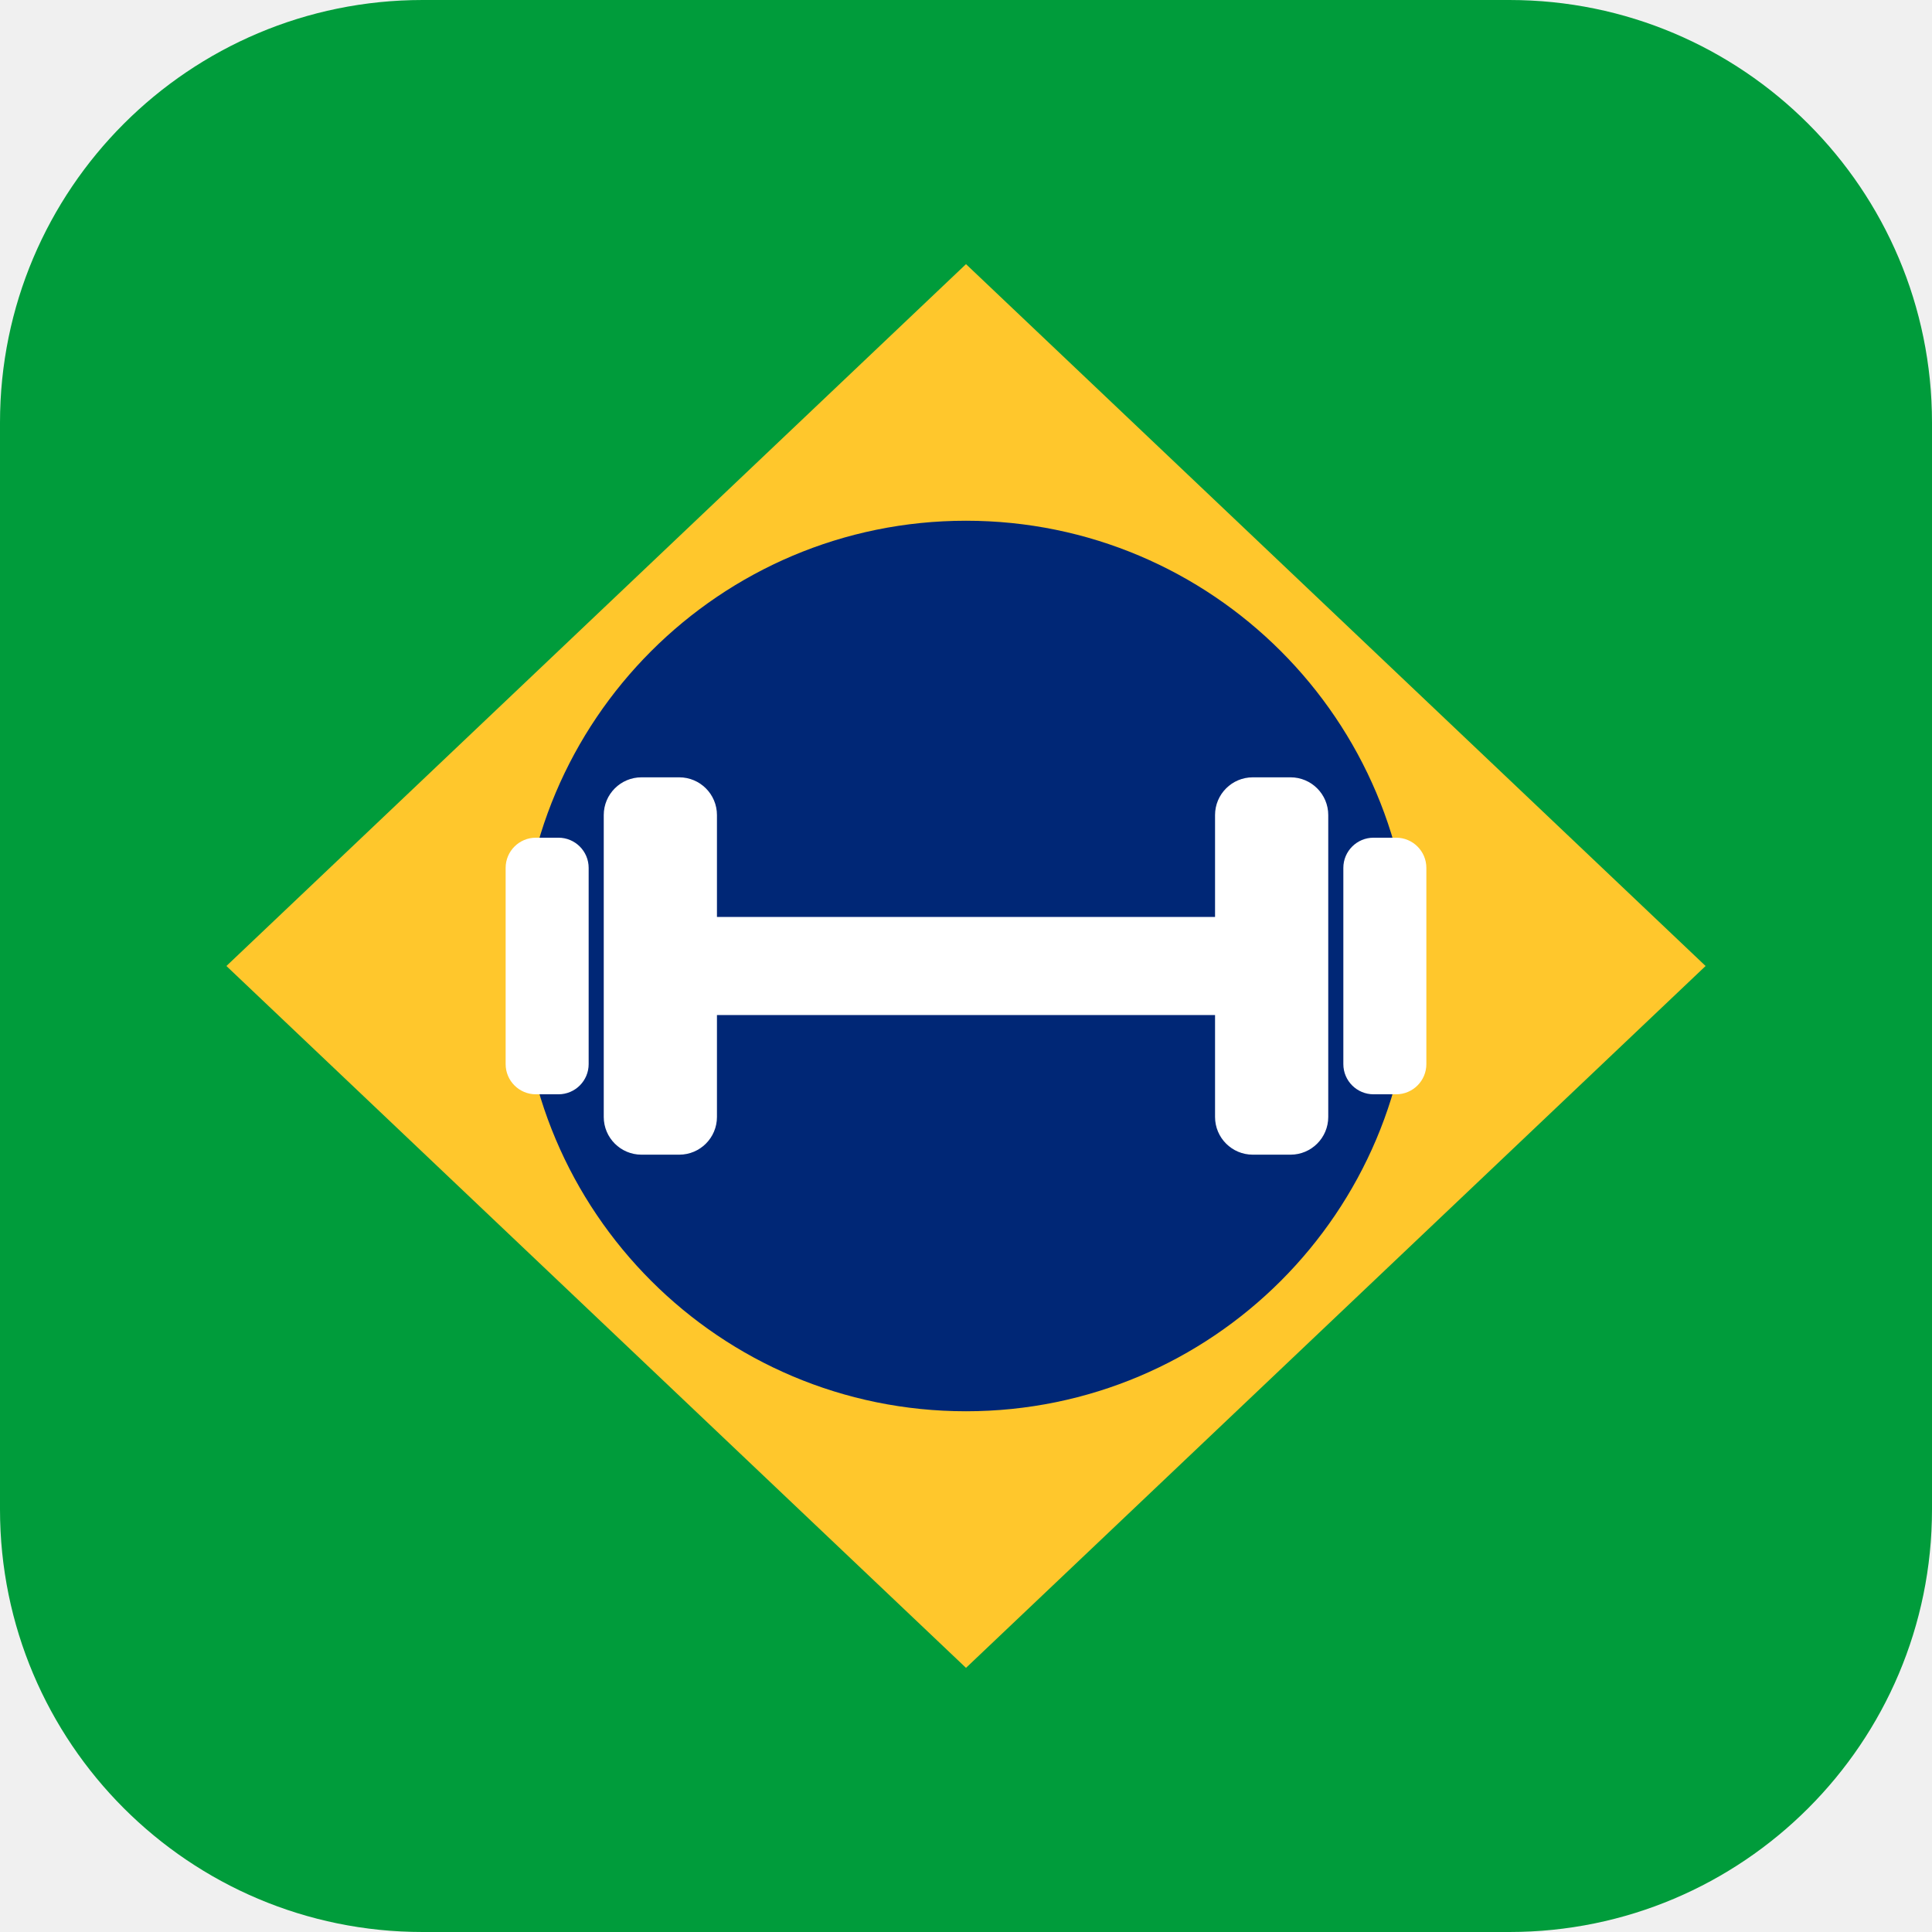
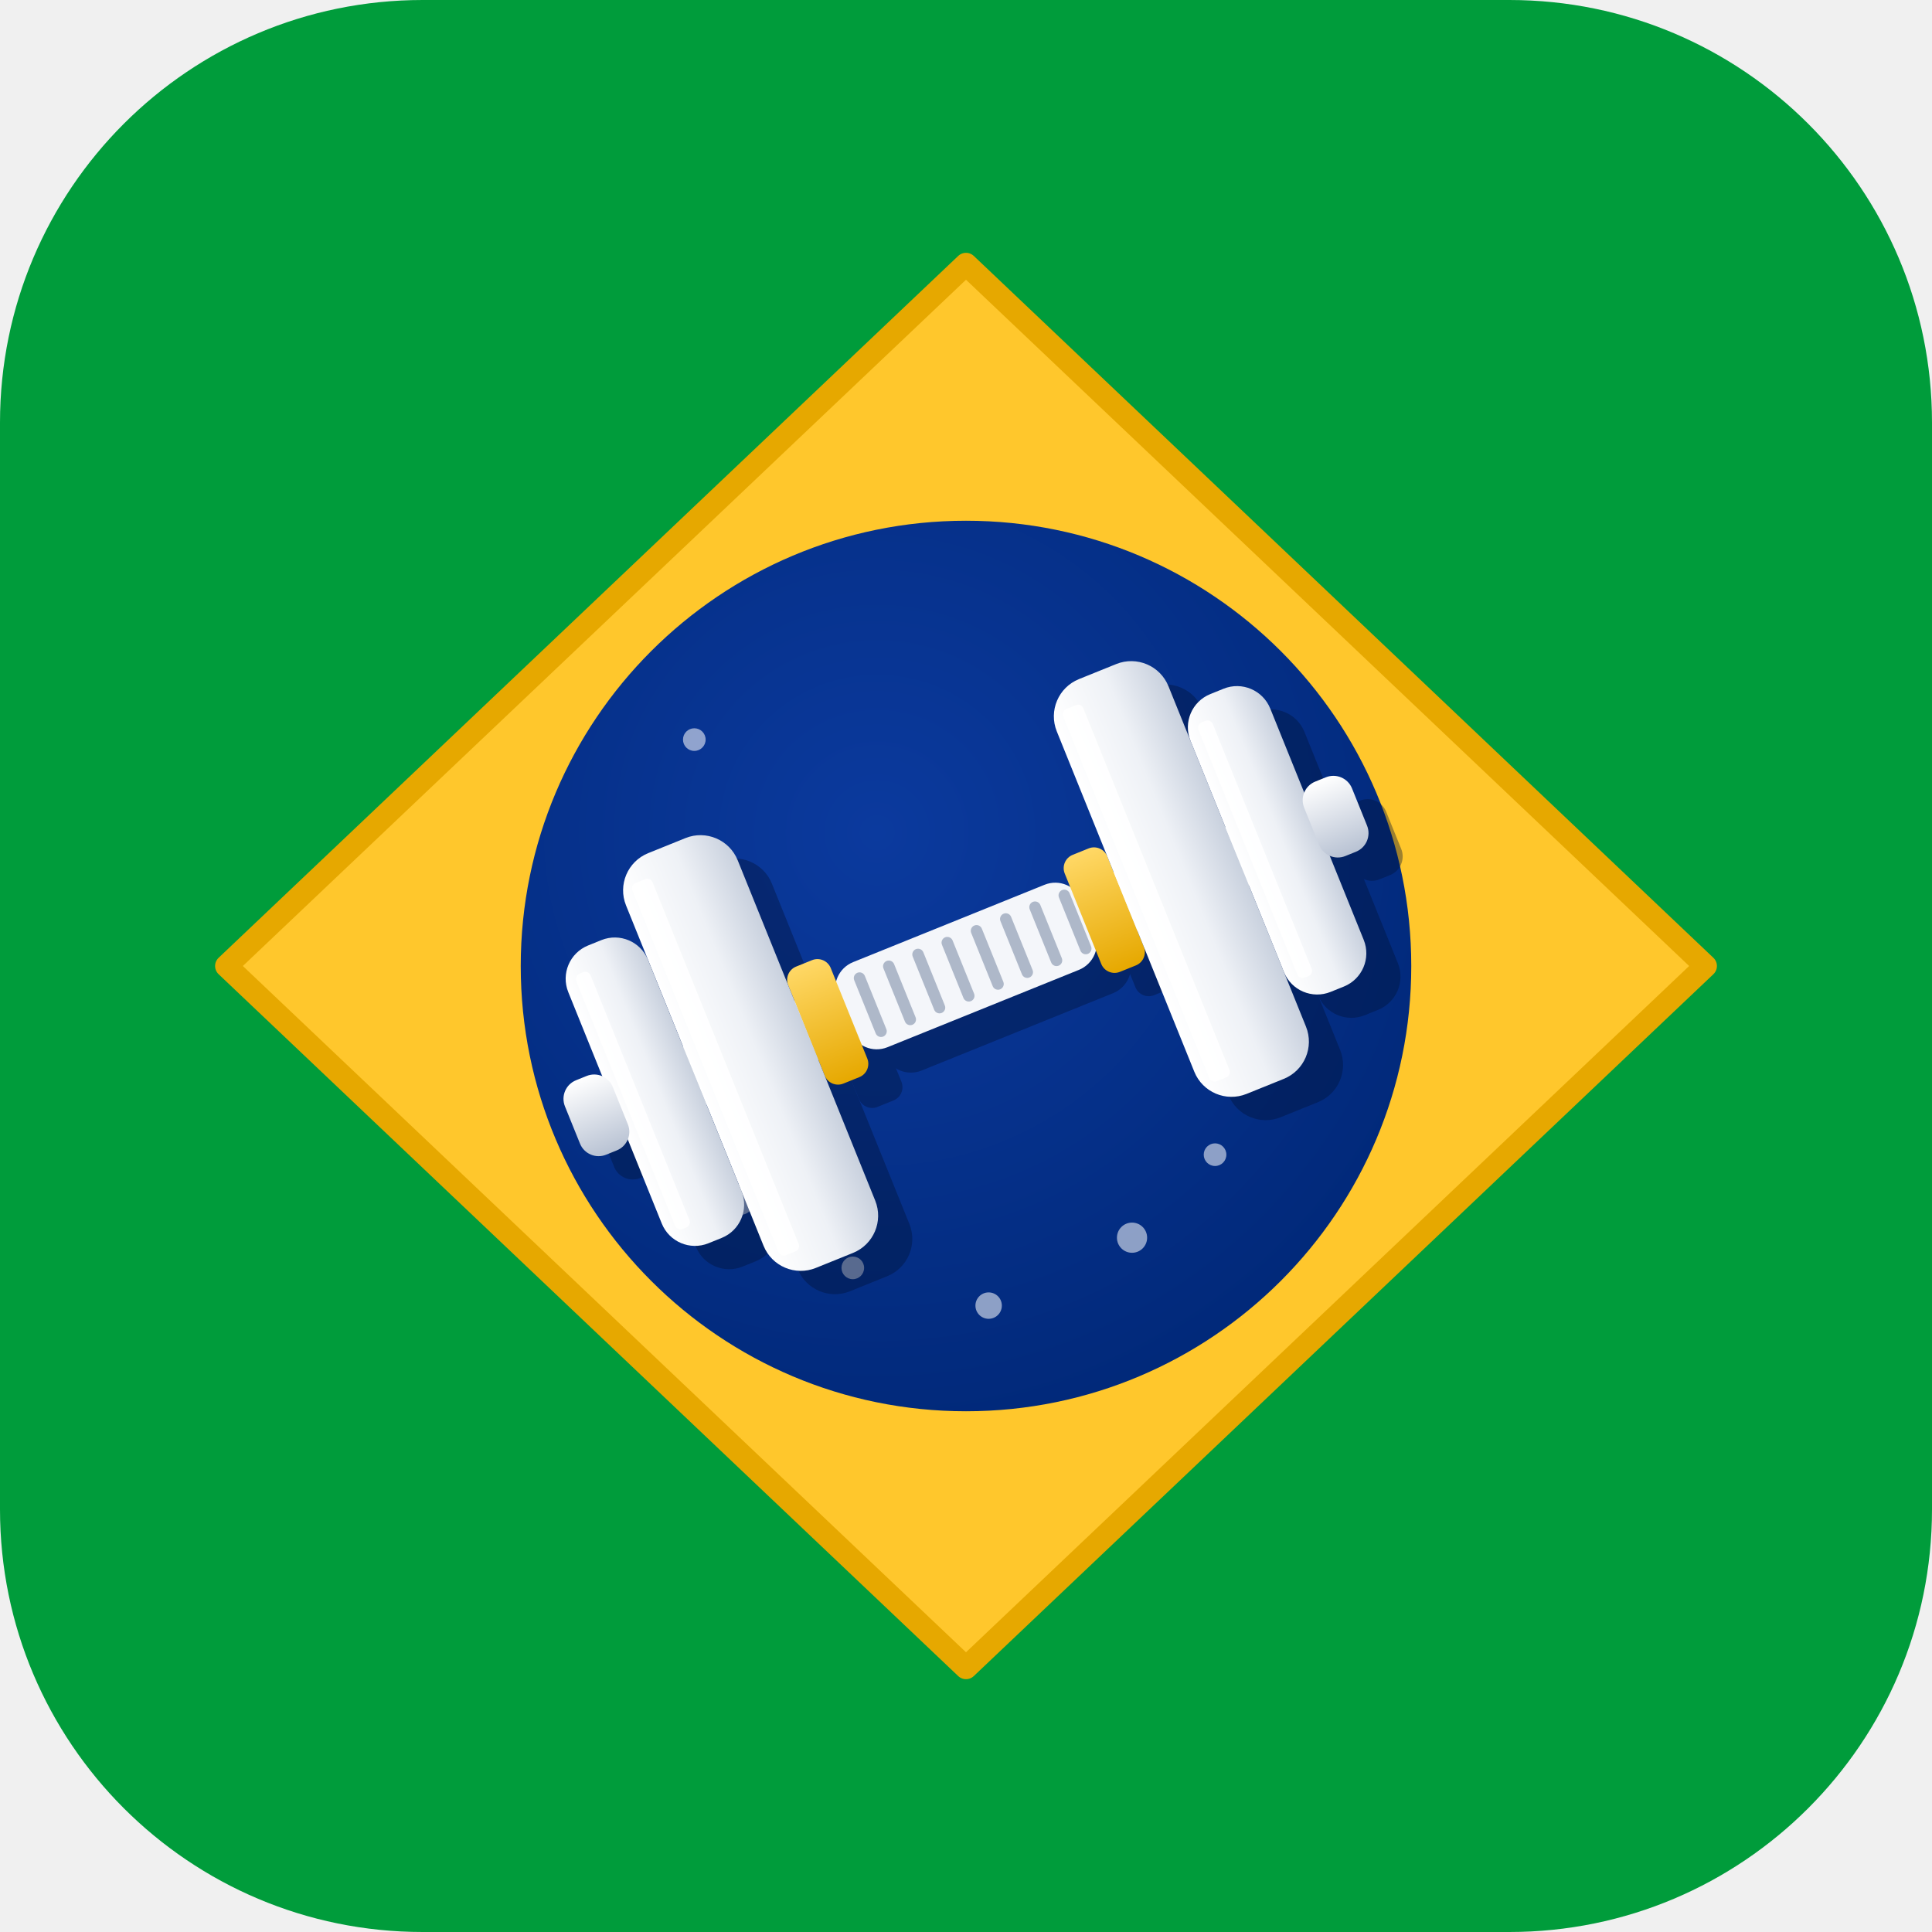
<svg xmlns="http://www.w3.org/2000/svg" viewBox="0 0 512 512">
+   <defs>
+     <linearGradient id="bt-plate" x1="0" y1="0" x2="1" y2="0">
+       <stop offset="0" stop-color="#FFFFFF" />
+       <stop offset="0.55" stop-color="#EEF1F6" />
+       <stop offset="1" stop-color="#C9D1DE" />
+     </linearGradient>
+     <linearGradient id="bt-bar" x1="0" y1="0" x2="0" y2="1">
+       <stop offset="0" stop-color="#FFFFFF" />
+       <stop offset="1" stop-color="#B8C2D3" />
+     </linearGradient>
+     <linearGradient id="bt-collar" x1="0" y1="0" x2="0" y2="1">
+       <stop offset="0" stop-color="#FFD866" />
+       <stop offset="1" stop-color="#E6A800" />
+     </linearGradient>
+     <radialGradient id="bt-sky" cx="0.4" cy="0.35" r="0.75">
+       <stop offset="0" stop-color="#0B3A9E" />
+       <stop offset="1" stop-color="#002776" />
+     </radialGradient>
+   </defs>
  <rect width="512" height="512" rx="112" fill="#009C3B" />
  <path d="M256 70 L452 256 L256 442 L60 256 Z" fill="#FFC72C" />
-   <circle cx="256" cy="256" r="118" fill="#002776" />
-   <g fill="#FFFFFF">
-     <rect x="176" y="243" width="160" height="26" rx="8" />
-     <rect x="160" y="206" width="30" height="100" rx="10" />
-     <rect x="322" y="206" width="30" height="100" rx="10" />
-     <rect x="134" y="222" width="22" height="68" rx="8" />
-     <rect x="356" y="222" width="22" height="68" rx="8" />
+   <path d="M256 70 L452 256 L256 442 L60 256 Z" fill="none" stroke="#E6A800" stroke-width="6" stroke-linejoin="round" />
+   <circle cx="256" cy="256" r="118" fill="url(#bt-sky)" />
+   <circle cx="196" cy="318" r="4" fill="#FFFFFF" opacity="0.55" />
+   <circle cx="226" cy="336" r="3" fill="#FFFFFF" opacity="0.55" />
+   <circle cx="300" cy="328" r="4" fill="#FFFFFF" opacity="0.55" />
+   <circle cx="322" cy="306" r="3" fill="#FFFFFF" opacity="0.55" />
+   <circle cx="262" cy="346" r="3.5" fill="#FFFFFF" opacity="0.55" />
+   <circle cx="184" cy="196" r="3" fill="#FFFFFF" opacity="0.55" />
+   <circle cx="330" cy="190" r="3" fill="#FFFFFF" opacity="0.55" />
+   <g transform="rotate(-22 256 256) translate(256 256) scale(0.76) translate(-256 -256)">
+     <g transform="translate(8 12)" opacity="0.38">
+       <rect x="124" y="245" width="264" height="22" rx="11" fill="#000F33" />
+       <rect x="210" y="240" width="92" height="32" rx="10" fill="#000F33" />
+       <rect x="218" y="244" width="4" height="24" rx="2" fill="#000F33" />
+       <rect x="229" y="244" width="4" height="24" rx="2" fill="#000F33" />
+       <rect x="240" y="244" width="4" height="24" rx="2" fill="#000F33" />
+       <rect x="251" y="244" width="4" height="24" rx="2" fill="#000F33" />
+       <rect x="262" y="244" width="4" height="24" rx="2" fill="#000F33" />
+       <rect x="273" y="244" width="4" height="24" rx="2" fill="#000F33" />
+       <rect x="284" y="244" width="4" height="24" rx="2" fill="#000F33" />
+       <rect x="295" y="244" width="4" height="24" rx="2" fill="#000F33" />
+       <rect x="196" y="234" width="16" height="44" rx="5" fill="#000F33" />
+       <rect x="300" y="234" width="16" height="44" rx="5" fill="#000F33" />
+       <rect x="154" y="178.0" width="42" height="156" rx="14" fill="#000F33" />
+       <rect x="158" y="186.0" width="7.6" height="140" rx="2" fill="#000F33" />
+       <rect x="316" y="178.0" width="42" height="156" rx="14" fill="#000F33" />
+       <rect x="320" y="186.0" width="7.6" height="140" rx="2" fill="#000F33" />
+       <rect x="124" y="200.0" width="30" height="112" rx="12.5" fill="#000F33" />
+       <rect x="128" y="208.0" width="5.4" height="96" rx="2" fill="#000F33" />
+       <rect x="358" y="200.0" width="30" height="112" rx="12.5" fill="#000F33" />
+       <rect x="362" y="208.0" width="5.4" height="96" rx="2" fill="#000F33" />
+       <rect x="108" y="242" width="18" height="28" rx="7" fill="#000F33" />
+       <rect x="386" y="242" width="18" height="28" rx="7" fill="#000F33" />
+     </g>
+     <g>
+       <rect x="124" y="245" width="264" height="22" rx="11" fill="url(#bt-bar)" />
+       <rect x="210" y="240" width="92" height="32" rx="10" fill="#F4F6FA" />
+       <rect x="218" y="244" width="4" height="24" rx="2" fill="#AEB8C9" />
+       <rect x="229" y="244" width="4" height="24" rx="2" fill="#AEB8C9" />
+       <rect x="240" y="244" width="4" height="24" rx="2" fill="#AEB8C9" />
+       <rect x="251" y="244" width="4" height="24" rx="2" fill="#AEB8C9" />
+       <rect x="262" y="244" width="4" height="24" rx="2" fill="#AEB8C9" />
+       <rect x="273" y="244" width="4" height="24" rx="2" fill="#AEB8C9" />
+       <rect x="284" y="244" width="4" height="24" rx="2" fill="#AEB8C9" />
+       <rect x="295" y="244" width="4" height="24" rx="2" fill="#AEB8C9" />
+       <rect x="196" y="234" width="16" height="44" rx="5" fill="url(#bt-collar)" />
+       <rect x="300" y="234" width="16" height="44" rx="5" fill="url(#bt-collar)" />
+       <rect x="154" y="178.0" width="42" height="156" rx="14" fill="url(#bt-plate)" />
+       <rect x="158" y="186.0" width="7.6" height="140" rx="2" fill="#FFFFFF" opacity="0.9" />
+       <rect x="316" y="178.0" width="42" height="156" rx="14" fill="url(#bt-plate)" />
+       <rect x="320" y="186.0" width="7.6" height="140" rx="2" fill="#FFFFFF" opacity="0.9" />
+       <rect x="124" y="200.0" width="30" height="112" rx="12.5" fill="url(#bt-plate)" />
+       <rect x="128" y="208.0" width="5.4" height="96" rx="2" fill="#FFFFFF" opacity="0.9" />
+       <rect x="358" y="200.0" width="30" height="112" rx="12.5" fill="url(#bt-plate)" />
+       <rect x="362" y="208.0" width="5.4" height="96" rx="2" fill="#FFFFFF" opacity="0.9" />
+       <rect x="108" y="242" width="18" height="28" rx="7" fill="url(#bt-bar)" />
+       <rect x="386" y="242" width="18" height="28" rx="7" fill="url(#bt-bar)" />
+     </g>
  </g>
</svg>
